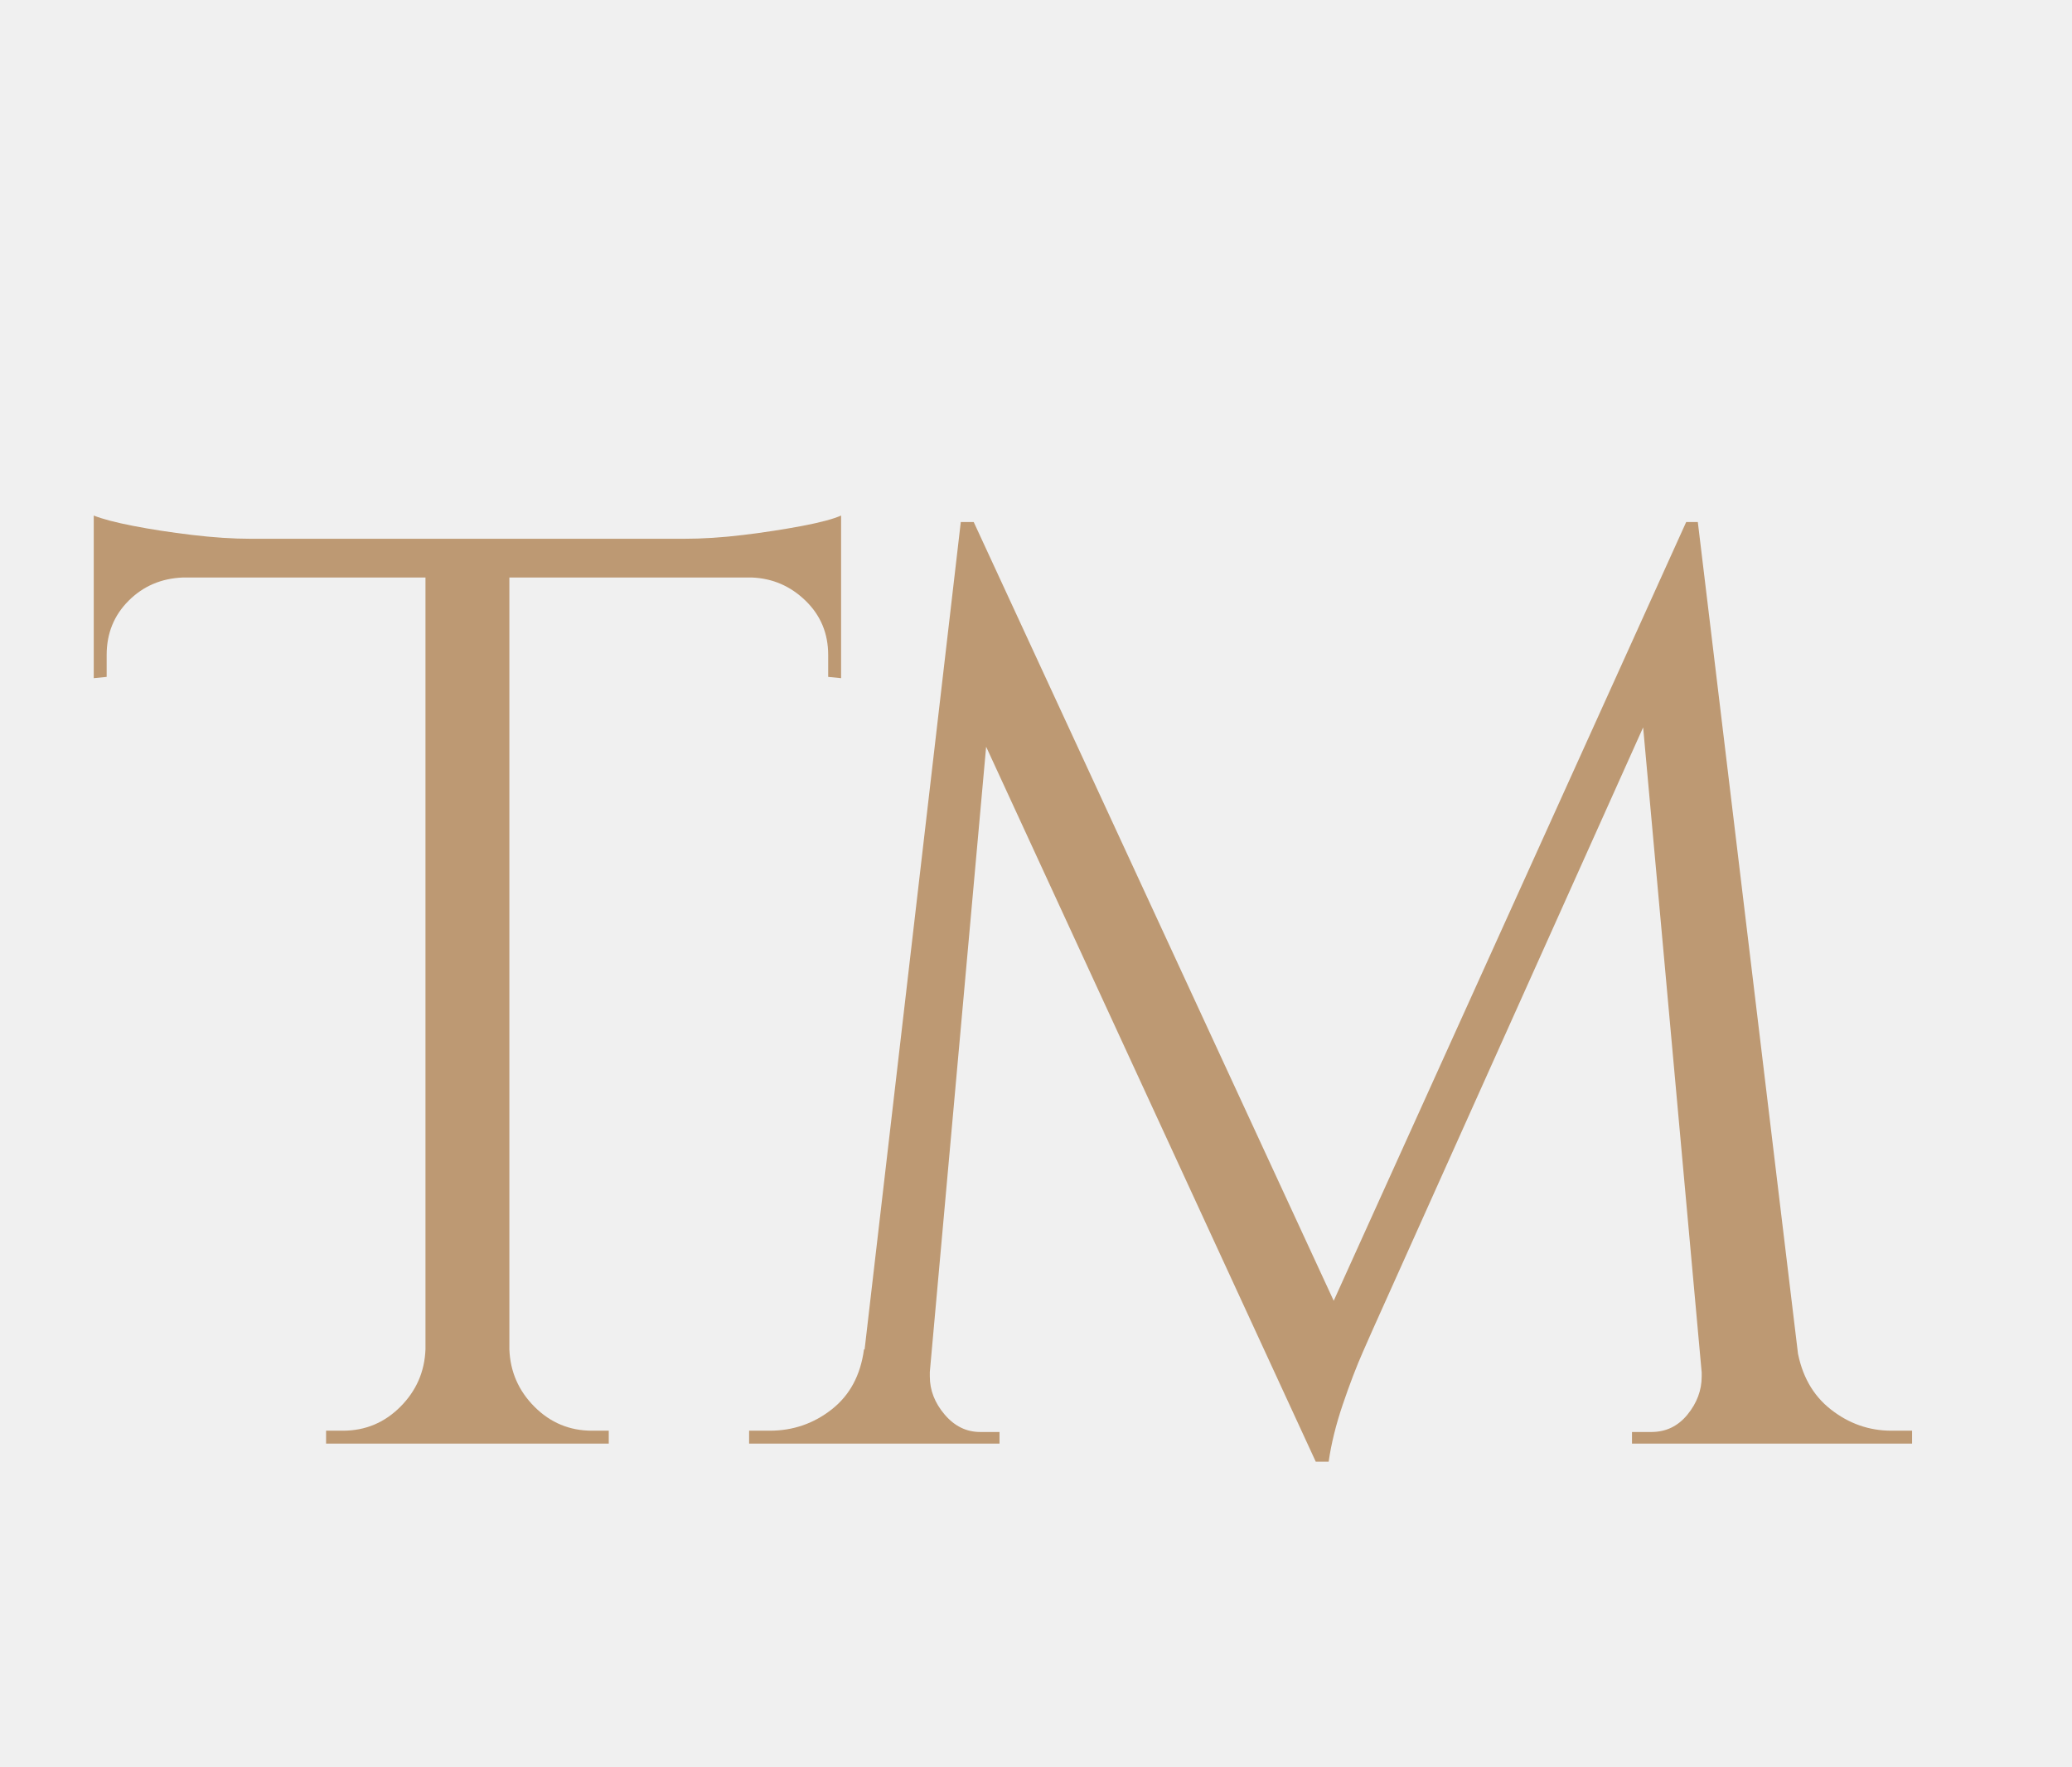
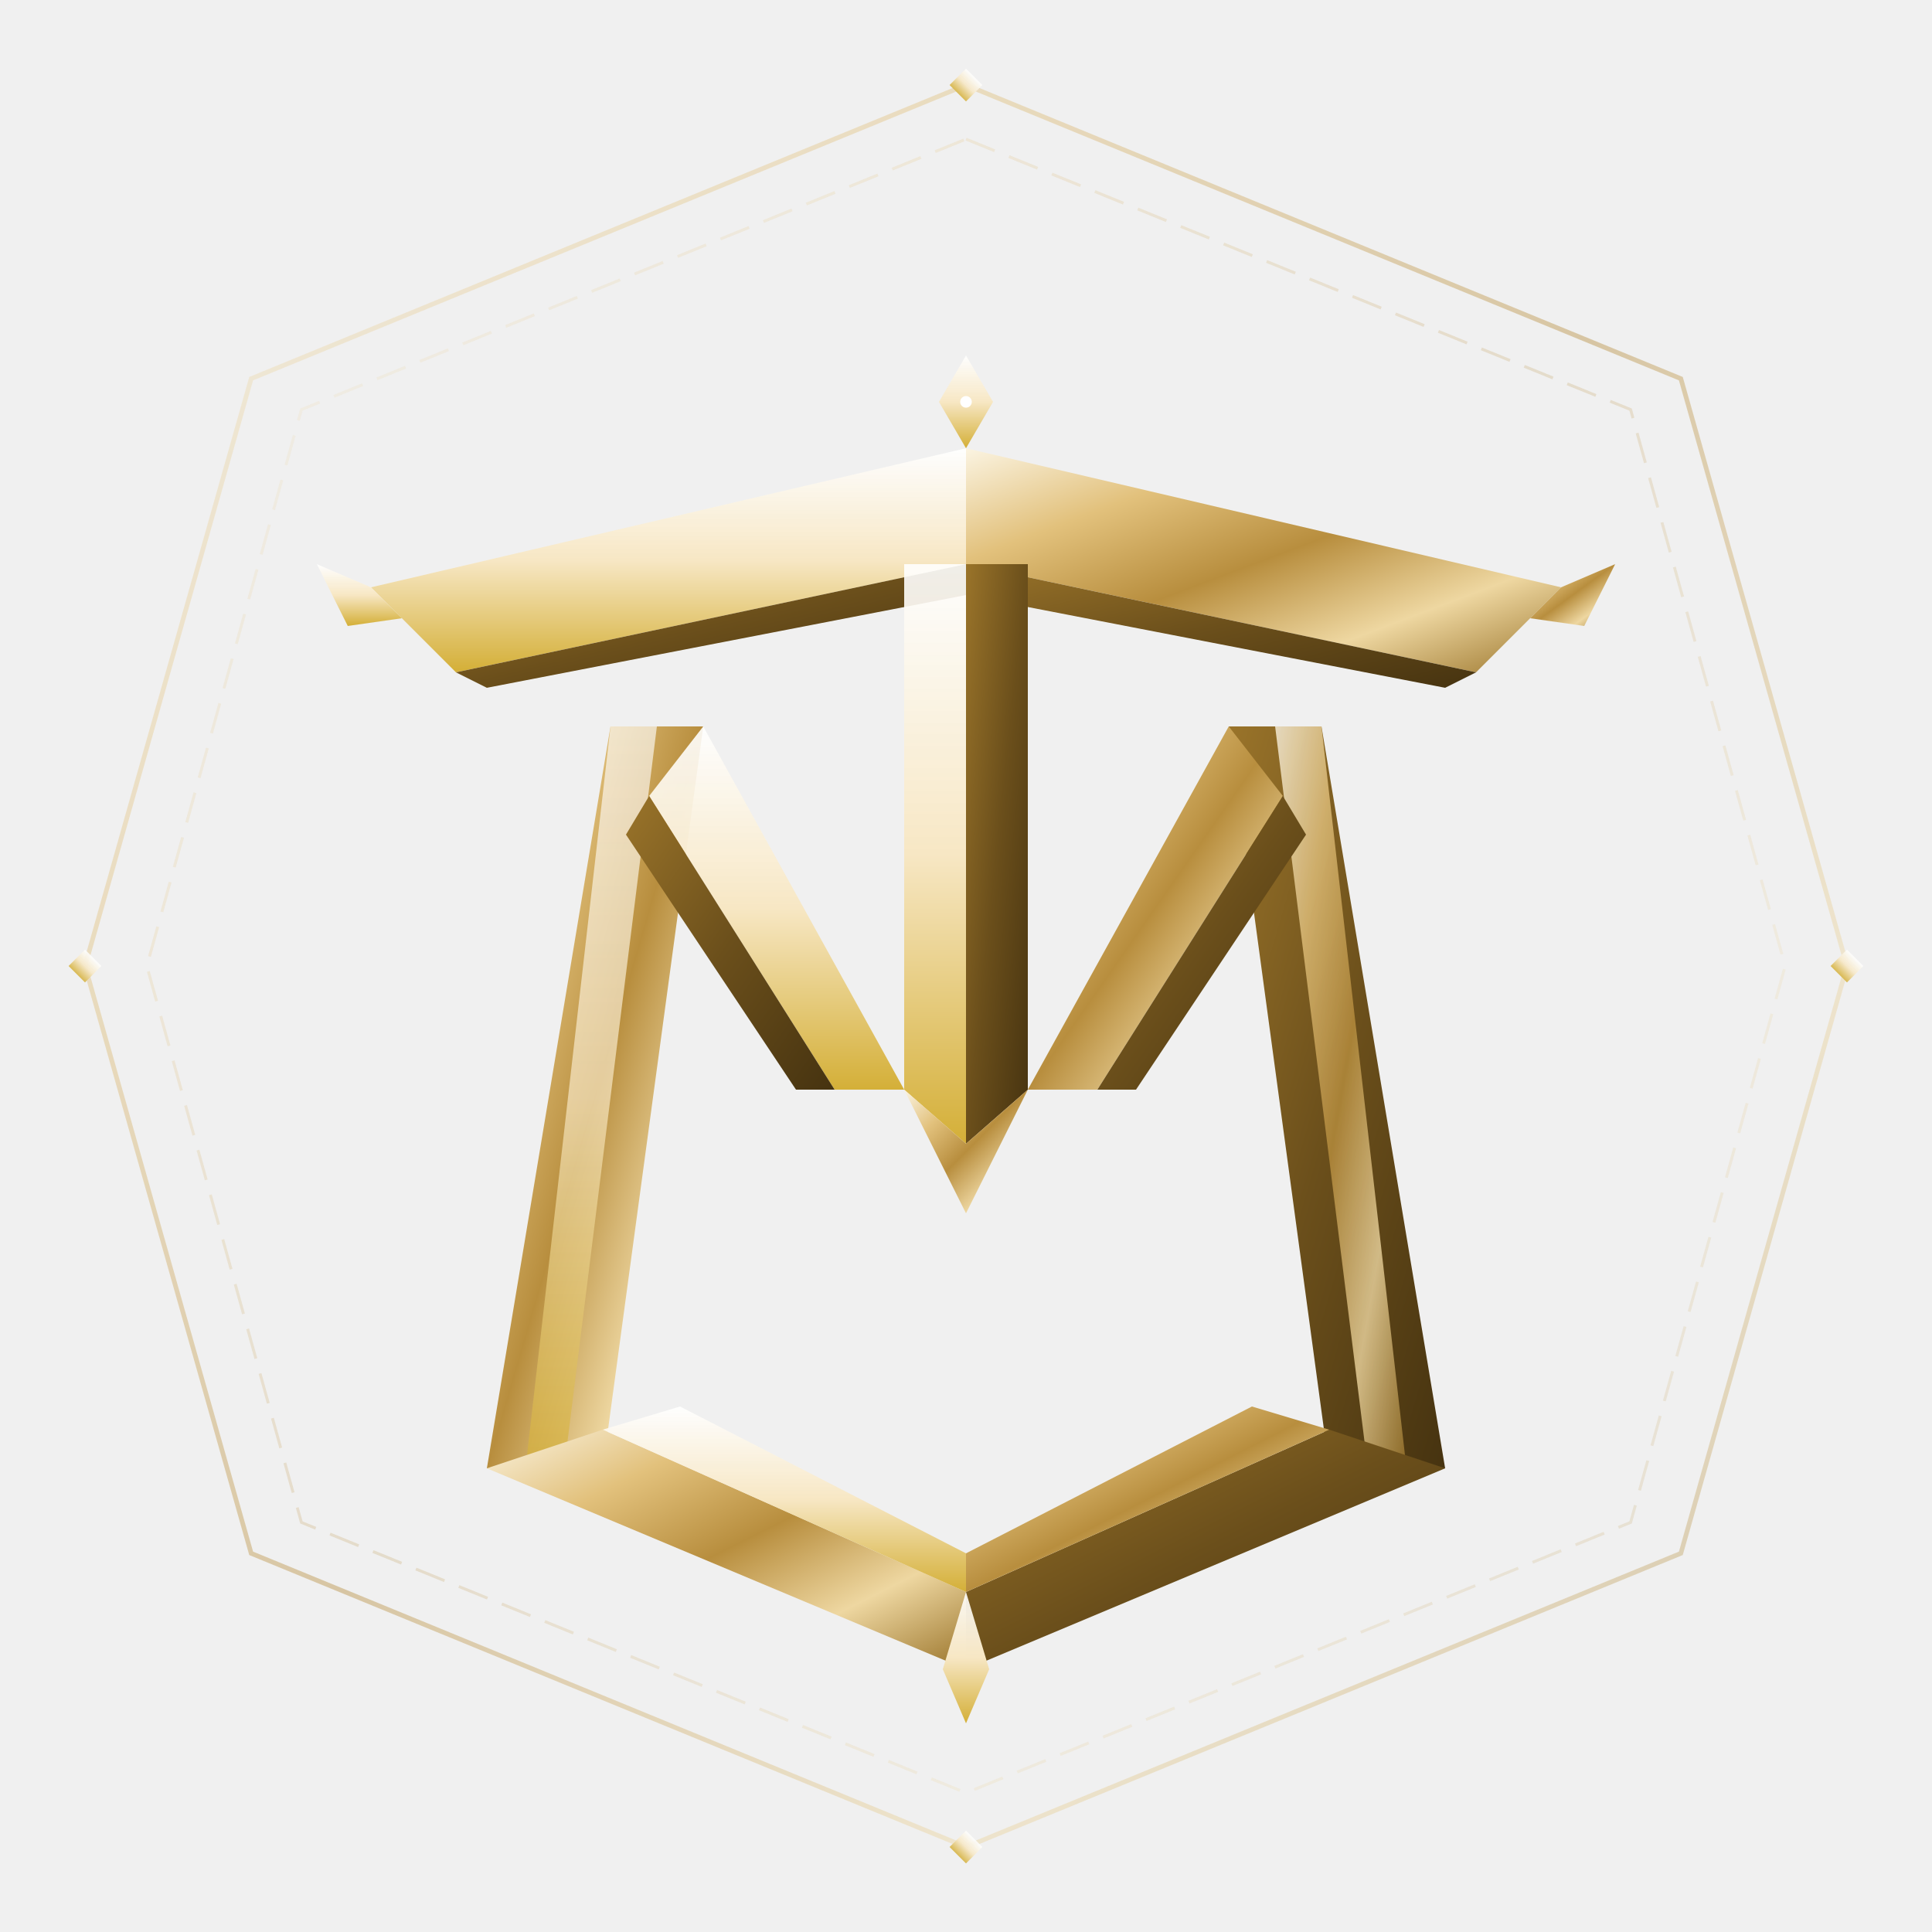
- <svg xmlns="http://www.w3.org/2000/svg" viewBox="0 0 122 104" fill="#BD9973" role="img" aria-label="TM Holding LLC monogram">
-   <path d="M29.992 32.028V85.0H25.052V32.028ZM49.524 31.724V34.004H5.52V31.724ZM49.524 33.776V39.932L48.764 39.856V38.564Q48.764 36.664 47.434 35.372Q46.104 34.08 44.28 34.004V33.776ZM49.524 30.356V32.56L40.252 31.724Q41.924 31.724 43.786 31.496Q45.648 31.268 47.244 30.964Q48.84 30.66 49.524 30.356ZM25.28 79.452V85.0H19.2V84.24Q19.2 84.24 19.694 84.24Q20.188 84.24 20.188 84.24Q22.164 84.24 23.57 82.834Q24.976 81.428 25.052 79.452ZM29.764 79.452H29.992Q30.068 81.428 31.474 82.834Q32.88 84.24 34.856 84.24Q34.856 84.24 35.35 84.24Q35.844 84.24 35.844 84.24V85.0H29.764ZM10.764 33.776V34.004Q8.864 34.08 7.572 35.372Q6.28 36.664 6.28 38.564V39.856L5.52 39.932V33.776ZM5.52 30.356Q6.28 30.66 7.838 30.964Q9.396 31.268 11.296 31.496Q13.196 31.724 14.792 31.724L5.52 32.56Z" />
-   <path d="M99.284 30.736 99.892 35.828 80.816 78.312Q80.816 78.312 80.246 79.604Q79.676 80.896 79.068 82.682Q78.46 84.468 78.232 86.064H77.472L76.408 81.276ZM52.544 79.452V85.0H44.108V84.24Q44.184 84.24 44.754 84.24Q45.324 84.24 45.324 84.24Q47.376 84.24 48.972 82.986Q50.568 81.732 50.872 79.452ZM54.748 80.668Q54.748 80.744 54.748 80.82Q54.748 80.896 54.748 81.048Q54.748 82.264 55.622 83.29Q56.496 84.316 57.712 84.316H58.852V85.0H54.216V80.668ZM56.572 30.736H57.332L58.852 35.22L54.368 85.0H50.264ZM57.332 30.736 79.22 78.084 77.472 86.064 55.888 39.248ZM99.968 30.736 106.504 85.0H100.576L96.396 38.944L99.284 30.736ZM104.224 79.452H105.82Q106.2 81.732 107.796 82.986Q109.392 84.24 111.368 84.24Q111.368 84.24 111.976 84.24Q112.584 84.24 112.584 84.24V85.0H104.224ZM100.196 80.668H100.728V85.0H96.092V84.316H97.232Q98.524 84.316 99.36 83.29Q100.196 82.264 100.196 81.048Q100.196 80.896 100.196 80.82Q100.196 80.744 100.196 80.668Z" />
+ <svg xmlns="http://www.w3.org/2000/svg" viewBox="0 0 500 500" role="img" aria-label="TM Holding LLC original monogram">
+   <defs>
+     <linearGradient id="goldPrimary" x1="0%" y1="0%" x2="100%" y2="100%">
+       <stop offset="0%" stop-color="#FBF4E2" />
+       <stop offset="25%" stop-color="#E2C17C" />
+       <stop offset="50%" stop-color="#B88E3E" />
+       <stop offset="75%" stop-color="#EED7A1" />
+       <stop offset="100%" stop-color="#9A742A" />
+     </linearGradient>
+     <linearGradient id="goldLight" x1="0%" y1="0%" x2="0%" y2="100%">
+       <stop offset="0%" stop-color="#FFFFFF" stop-opacity="0.9" />
+       <stop offset="50%" stop-color="#F7E7C4" />
+       <stop offset="100%" stop-color="#D4AF37" />
+     </linearGradient>
+     <linearGradient id="goldDark" x1="0%" y1="0%" x2="100%" y2="100%">
+       <stop offset="0%" stop-color="#9A742A" />
+       <stop offset="50%" stop-color="#6B4F1B" />
+       <stop offset="100%" stop-color="#463310" />
+     </linearGradient>
+     <linearGradient id="goldSheen" x1="0%" y1="50%" x2="100%" y2="50%">
+       <stop offset="0%" stop-color="#C5A059" stop-opacity="0.2" />
+       <stop offset="50%" stop-color="#FFF2D6" stop-opacity="0.9" />
+       <stop offset="100%" stop-color="#C5A059" stop-opacity="0.2" />
+     </linearGradient>
+     <filter id="subtleGlow" x="-20%" y="-20%" width="140%" height="140%">
+       <feGaussianBlur stdDeviation="8" result="blur" />
+       <feComposite in="SourceGraphic" in2="blur" operator="over" />
+     </filter>
+   </defs>
+   <g class="cartouche" opacity="0.85">
+     <polygon points="250,22 435,98 478,250 435,402 250,478 65,402 22,250 65,98" fill="none" stroke="url(#goldPrimary)" stroke-width="1.2" stroke-opacity="0.5" />
+     <polygon points="250,36 422,106 462,250 422,394 250,464 78,394 38,250 78,106" fill="none" stroke="url(#goldPrimary)" stroke-width="0.75" stroke-opacity="0.25" stroke-dasharray="8 4" />
+     <rect x="247" y="19" width="6" height="6" transform="rotate(45 250 22)" fill="url(#goldLight)" />
+     <rect x="247" y="475" width="6" height="6" transform="rotate(45 250 478)" fill="url(#goldLight)" />
+     <rect x="19" y="247" width="6" height="6" transform="rotate(45 22 250)" fill="url(#goldLight)" />
+     <rect x="475" y="247" width="6" height="6" transform="rotate(45 478 250)" fill="url(#goldLight)" />
+   </g>
+   <g id="monogram-core">
+     <path d="M 96,152 L 250,116 L 250,146 L 118,174 Z" fill="url(#goldLight)" />
+     <path d="M 118,174 L 250,146 L 250,154 L 126,178 Z" fill="url(#goldDark)" />
+     <path d="M 404,152 L 250,116 L 250,146 L 382,174 Z" fill="url(#goldPrimary)" />
+     <path d="M 382,174 L 250,146 L 250,154 L 374,178 Z" fill="url(#goldDark)" />
+     <path d="M 234,146 L 250,146 L 250,296 L 234,282 Z" fill="url(#goldLight)" />
+     <path d="M 250,146 L 266,146 L 266,282 L 250,296 Z" fill="url(#goldDark)" />
+     <polygon points="234,282 250,296 266,282 250,314" fill="url(#goldPrimary)" />
+     <path d="M 126,380 L 158,188 L 182,188 L 156,380 Z" fill="url(#goldPrimary)" />
+     <path d="M 158,188 L 170,188 L 146,380 L 136,380 Z" fill="url(#goldLight)" opacity="0.7" />
+     <path d="M 374,380 L 342,188 L 318,188 L 344,380 Z" fill="url(#goldDark)" />
+     <path d="M 342,188 L 330,188 L 354,380 L 364,380 Z" fill="url(#goldPrimary)" opacity="0.8" />
+     <path d="M 182,188 L 234,282 L 216,282 L 168,206 Z" fill="url(#goldLight)" />
+     <path d="M 168,206 L 216,282 L 206,282 L 162,216 Z" fill="url(#goldDark)" />
+     <path d="M 318,188 L 266,282 L 284,282 L 332,206 Z" fill="url(#goldPrimary)" />
+     <path d="M 332,206 L 284,282 L 294,282 L 338,216 Z" fill="url(#goldDark)" />
+     <path d="M 126,380 L 250,432 L 250,412 L 156,370 Z" fill="url(#goldPrimary)" />
+     <path d="M 156,370 L 250,412 L 250,402 L 176,364 Z" fill="url(#goldLight)" />
+     <path d="M 374,380 L 250,432 L 250,412 L 344,370 Z" fill="url(#goldDark)" />
+     <path d="M 344,370 L 250,412 L 250,402 L 324,364 Z" fill="url(#goldPrimary)" />
+     <polygon points="250,412 256,432 250,446 244,432" fill="url(#goldLight)" />
+     <polygon points="96,152 82,146 90,162 104,160" fill="url(#goldLight)" />
+     <polygon points="404,152 418,146 410,162 396,160" fill="url(#goldPrimary)" />
+     <polygon points="250,92 257,104 250,116 243,104" fill="url(#goldLight)" />
+     <circle cx="250" cy="104" r="1.5" fill="#FFFFFF" />
+   </g>
</svg>
